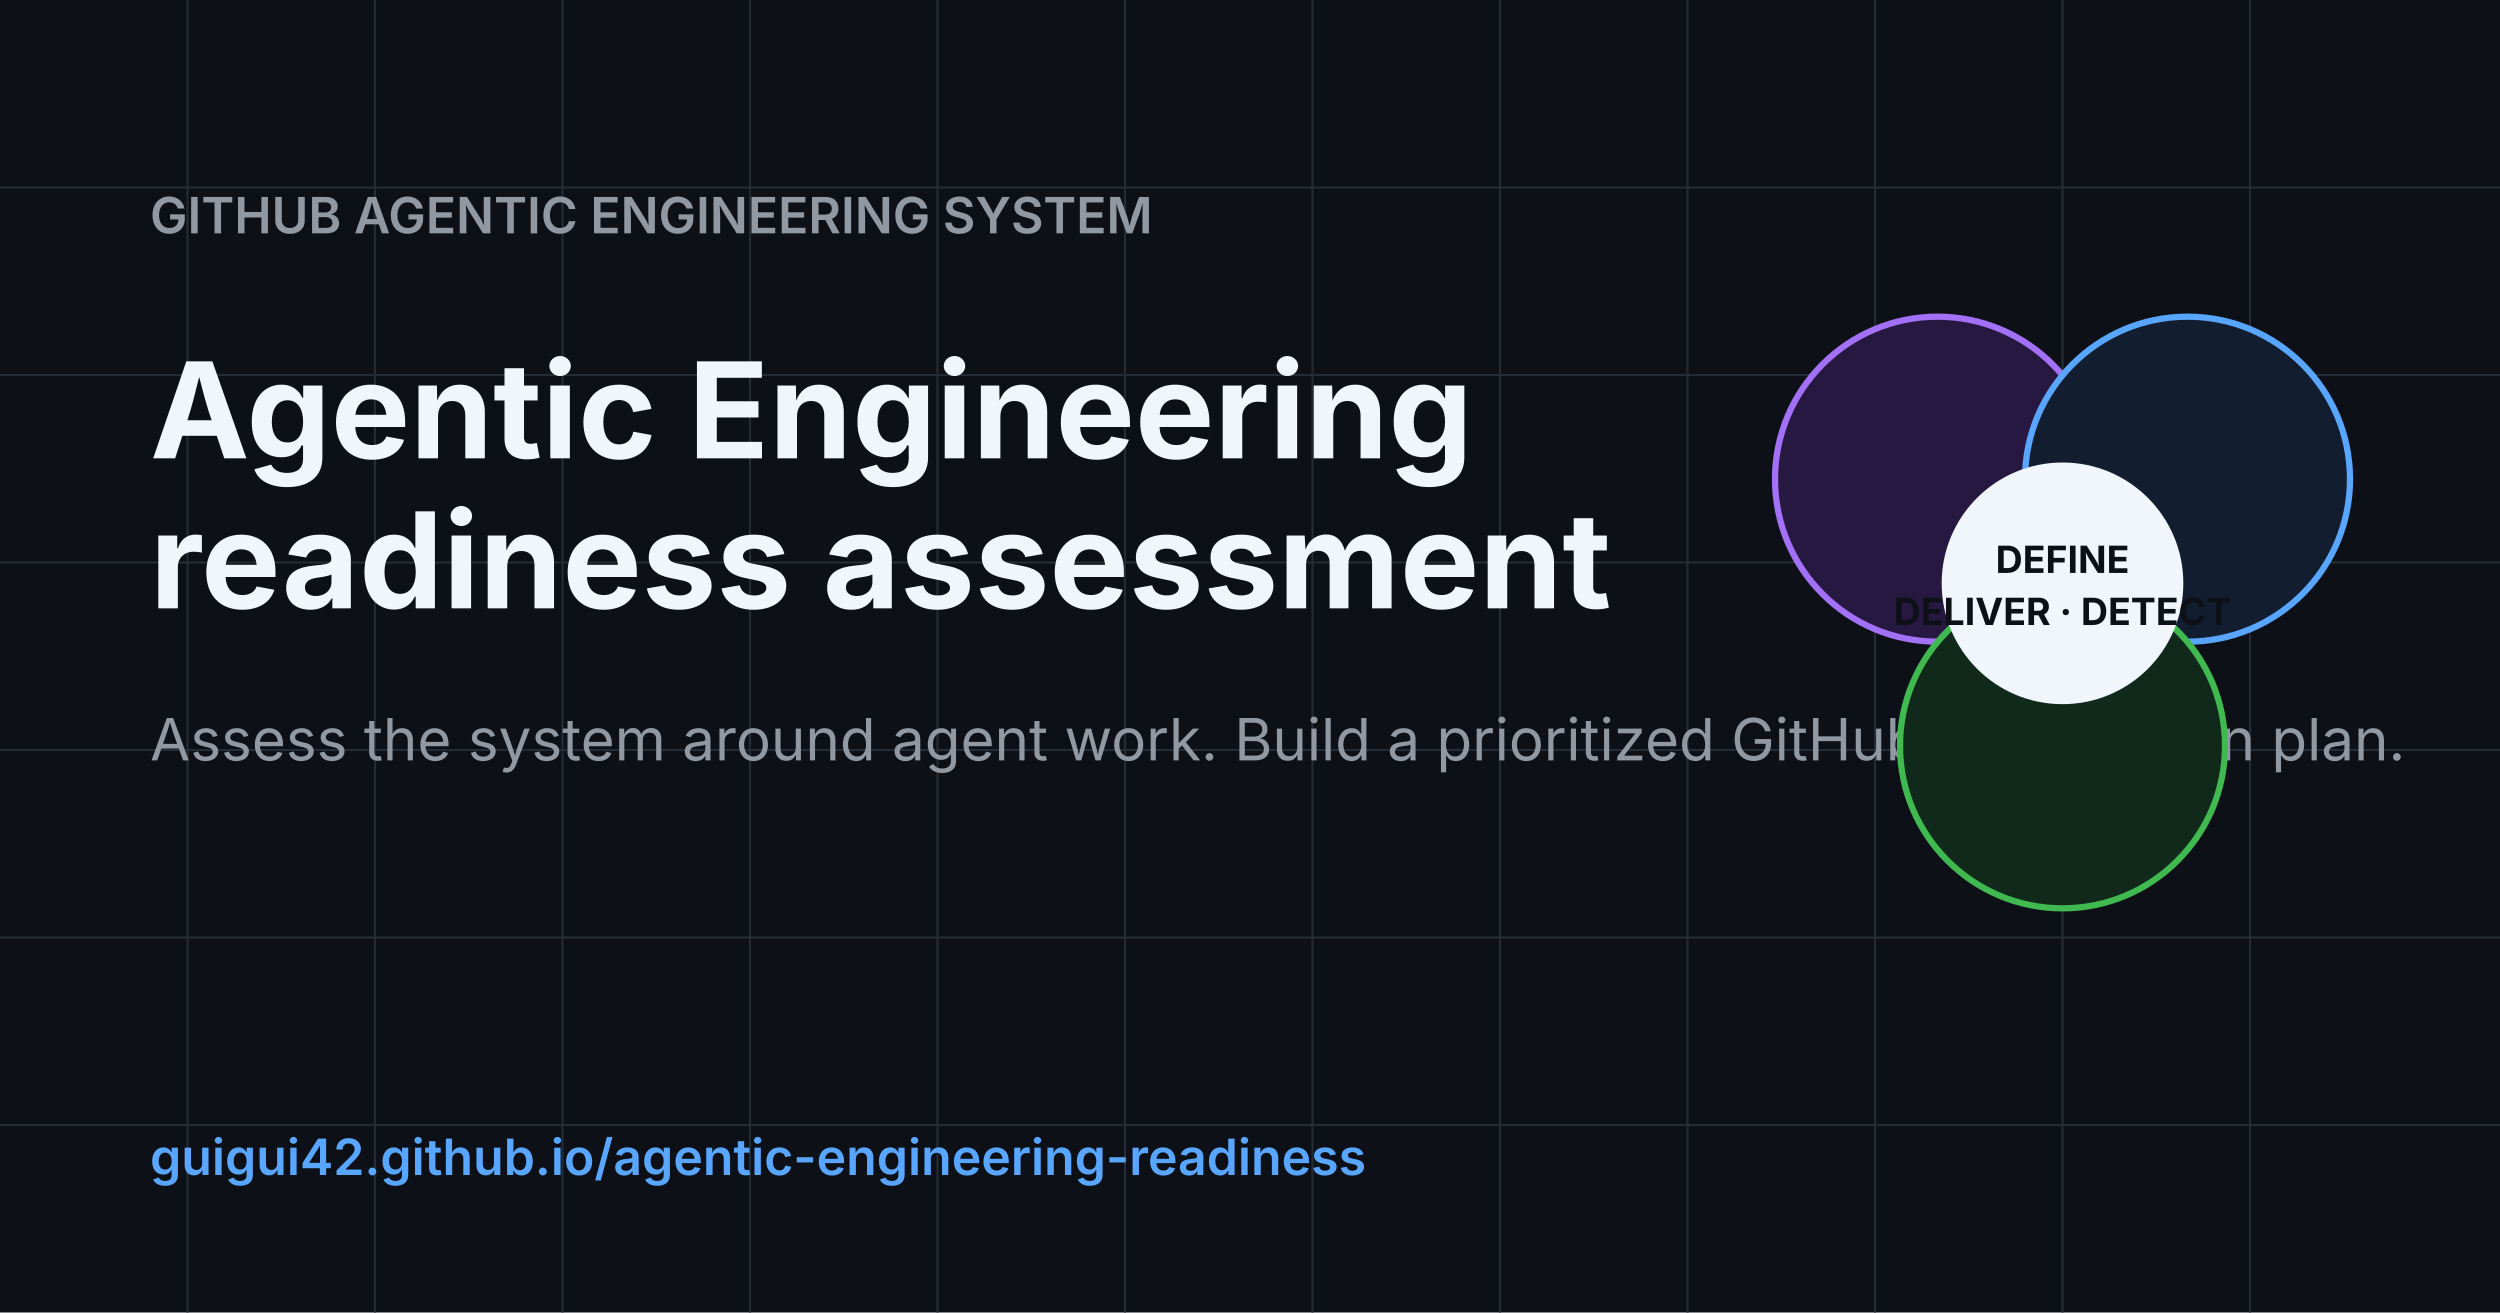
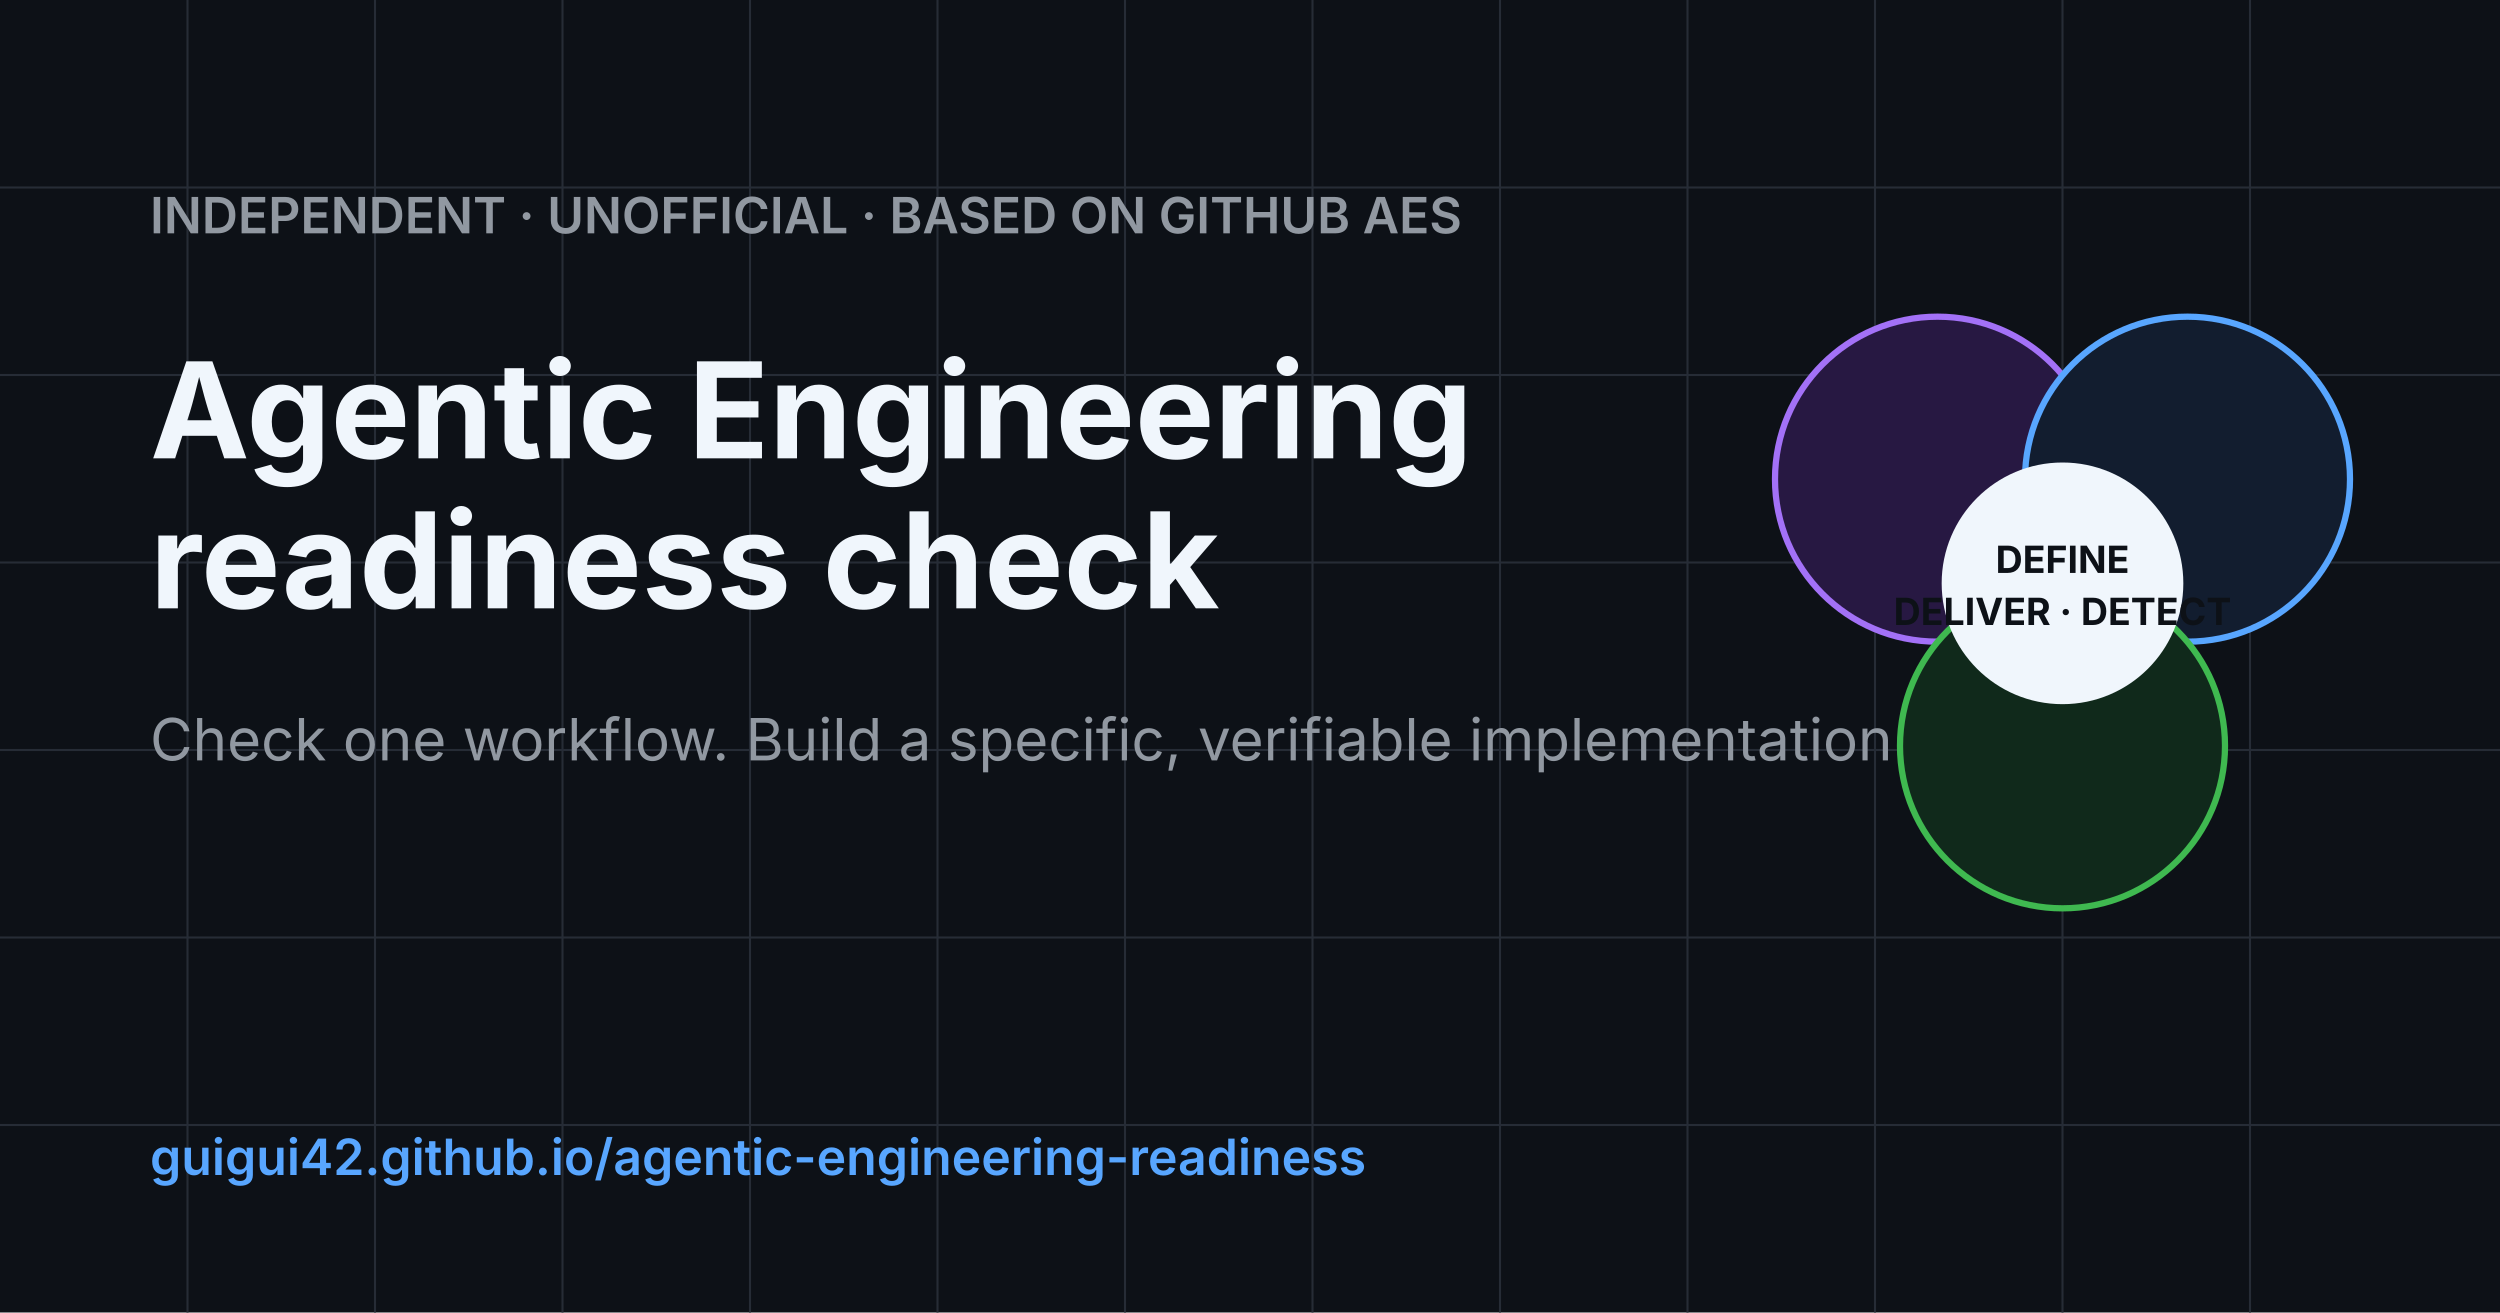
<svg xmlns="http://www.w3.org/2000/svg" width="1200" height="630" viewBox="0 0 1200 630">
  <rect width="1200" height="630" fill="#0d1117" />
  <g stroke="#262c36" stroke-width="1">
    <path d="M0 90h1200M0 180h1200M0 270h1200M0 360h1200M0 450h1200M0 540h1200" />
    <path d="M90 0v630M180 0v630M270 0v630M360 0v630M450 0v630M540 0v630M630 0v630M720 0v630M810 0v630M900 0v630M990 0v630M1080 0v630" />
  </g>
-   <text x="72" y="112" fill="#9198a1" font-family="-apple-system,BlinkMacSystemFont,Segoe UI,sans-serif" font-size="24" font-weight="600">GITHUB AGENTIC ENGINEERING SYSTEM</text>
+   <text x="72" y="112" fill="#9198a1" font-family="-apple-system,BlinkMacSystemFont,Segoe UI,sans-serif" font-size="24" font-weight="600">INDEPENDENT · UNOFFICIAL · BASED ON GITHUB AES</text>
  <text x="72" y="220" fill="#f0f6fc" font-family="-apple-system,BlinkMacSystemFont,Segoe UI,sans-serif" font-size="64" font-weight="700">Agentic Engineering</text>
-   <text x="72" y="292" fill="#f0f6fc" font-family="-apple-system,BlinkMacSystemFont,Segoe UI,sans-serif" font-size="64" font-weight="700">readiness assessment</text>
-   <text x="72" y="365" fill="#9198a1" font-family="-apple-system,BlinkMacSystemFont,Segoe UI,sans-serif" font-size="28">Assess the system around agent work. Build a prioritized GitHub preparation plan.</text>
+   <text x="72" y="292" fill="#f0f6fc" font-family="-apple-system,BlinkMacSystemFont,Segoe UI,sans-serif" font-size="64" font-weight="700">readiness check</text>
+   <text x="72" y="365" fill="#9198a1" font-family="-apple-system,BlinkMacSystemFont,Segoe UI,sans-serif" font-size="28">Check one workflow. Build a specific, verifiable implementation plan.</text>
  <g transform="translate(840 170)">
    <circle cx="90" cy="60" r="78" fill="#271842" stroke="#a371f7" stroke-width="3" />
    <circle cx="210" cy="60" r="78" fill="#121d2f" stroke="#58a6ff" stroke-width="3" />
    <circle cx="150" cy="188" r="78" fill="#10291b" stroke="#3fb950" stroke-width="3" />
    <circle cx="150" cy="110" r="58" fill="#f0f6fc" />
    <text x="150" y="105" text-anchor="middle" fill="#0d1117" font-family="-apple-system,BlinkMacSystemFont,Segoe UI,sans-serif" font-size="18" font-weight="700">DEFINE</text>
    <text x="150" y="130" text-anchor="middle" fill="#0d1117" font-family="-apple-system,BlinkMacSystemFont,Segoe UI,sans-serif" font-size="18" font-weight="700">DELIVER · DETECT</text>
  </g>
  <text x="72" y="564" fill="#58a6ff" font-family="-apple-system,BlinkMacSystemFont,Segoe UI,sans-serif" font-size="24" font-weight="600">guigui42.github.io/agentic-engineering-readiness</text>
</svg>
